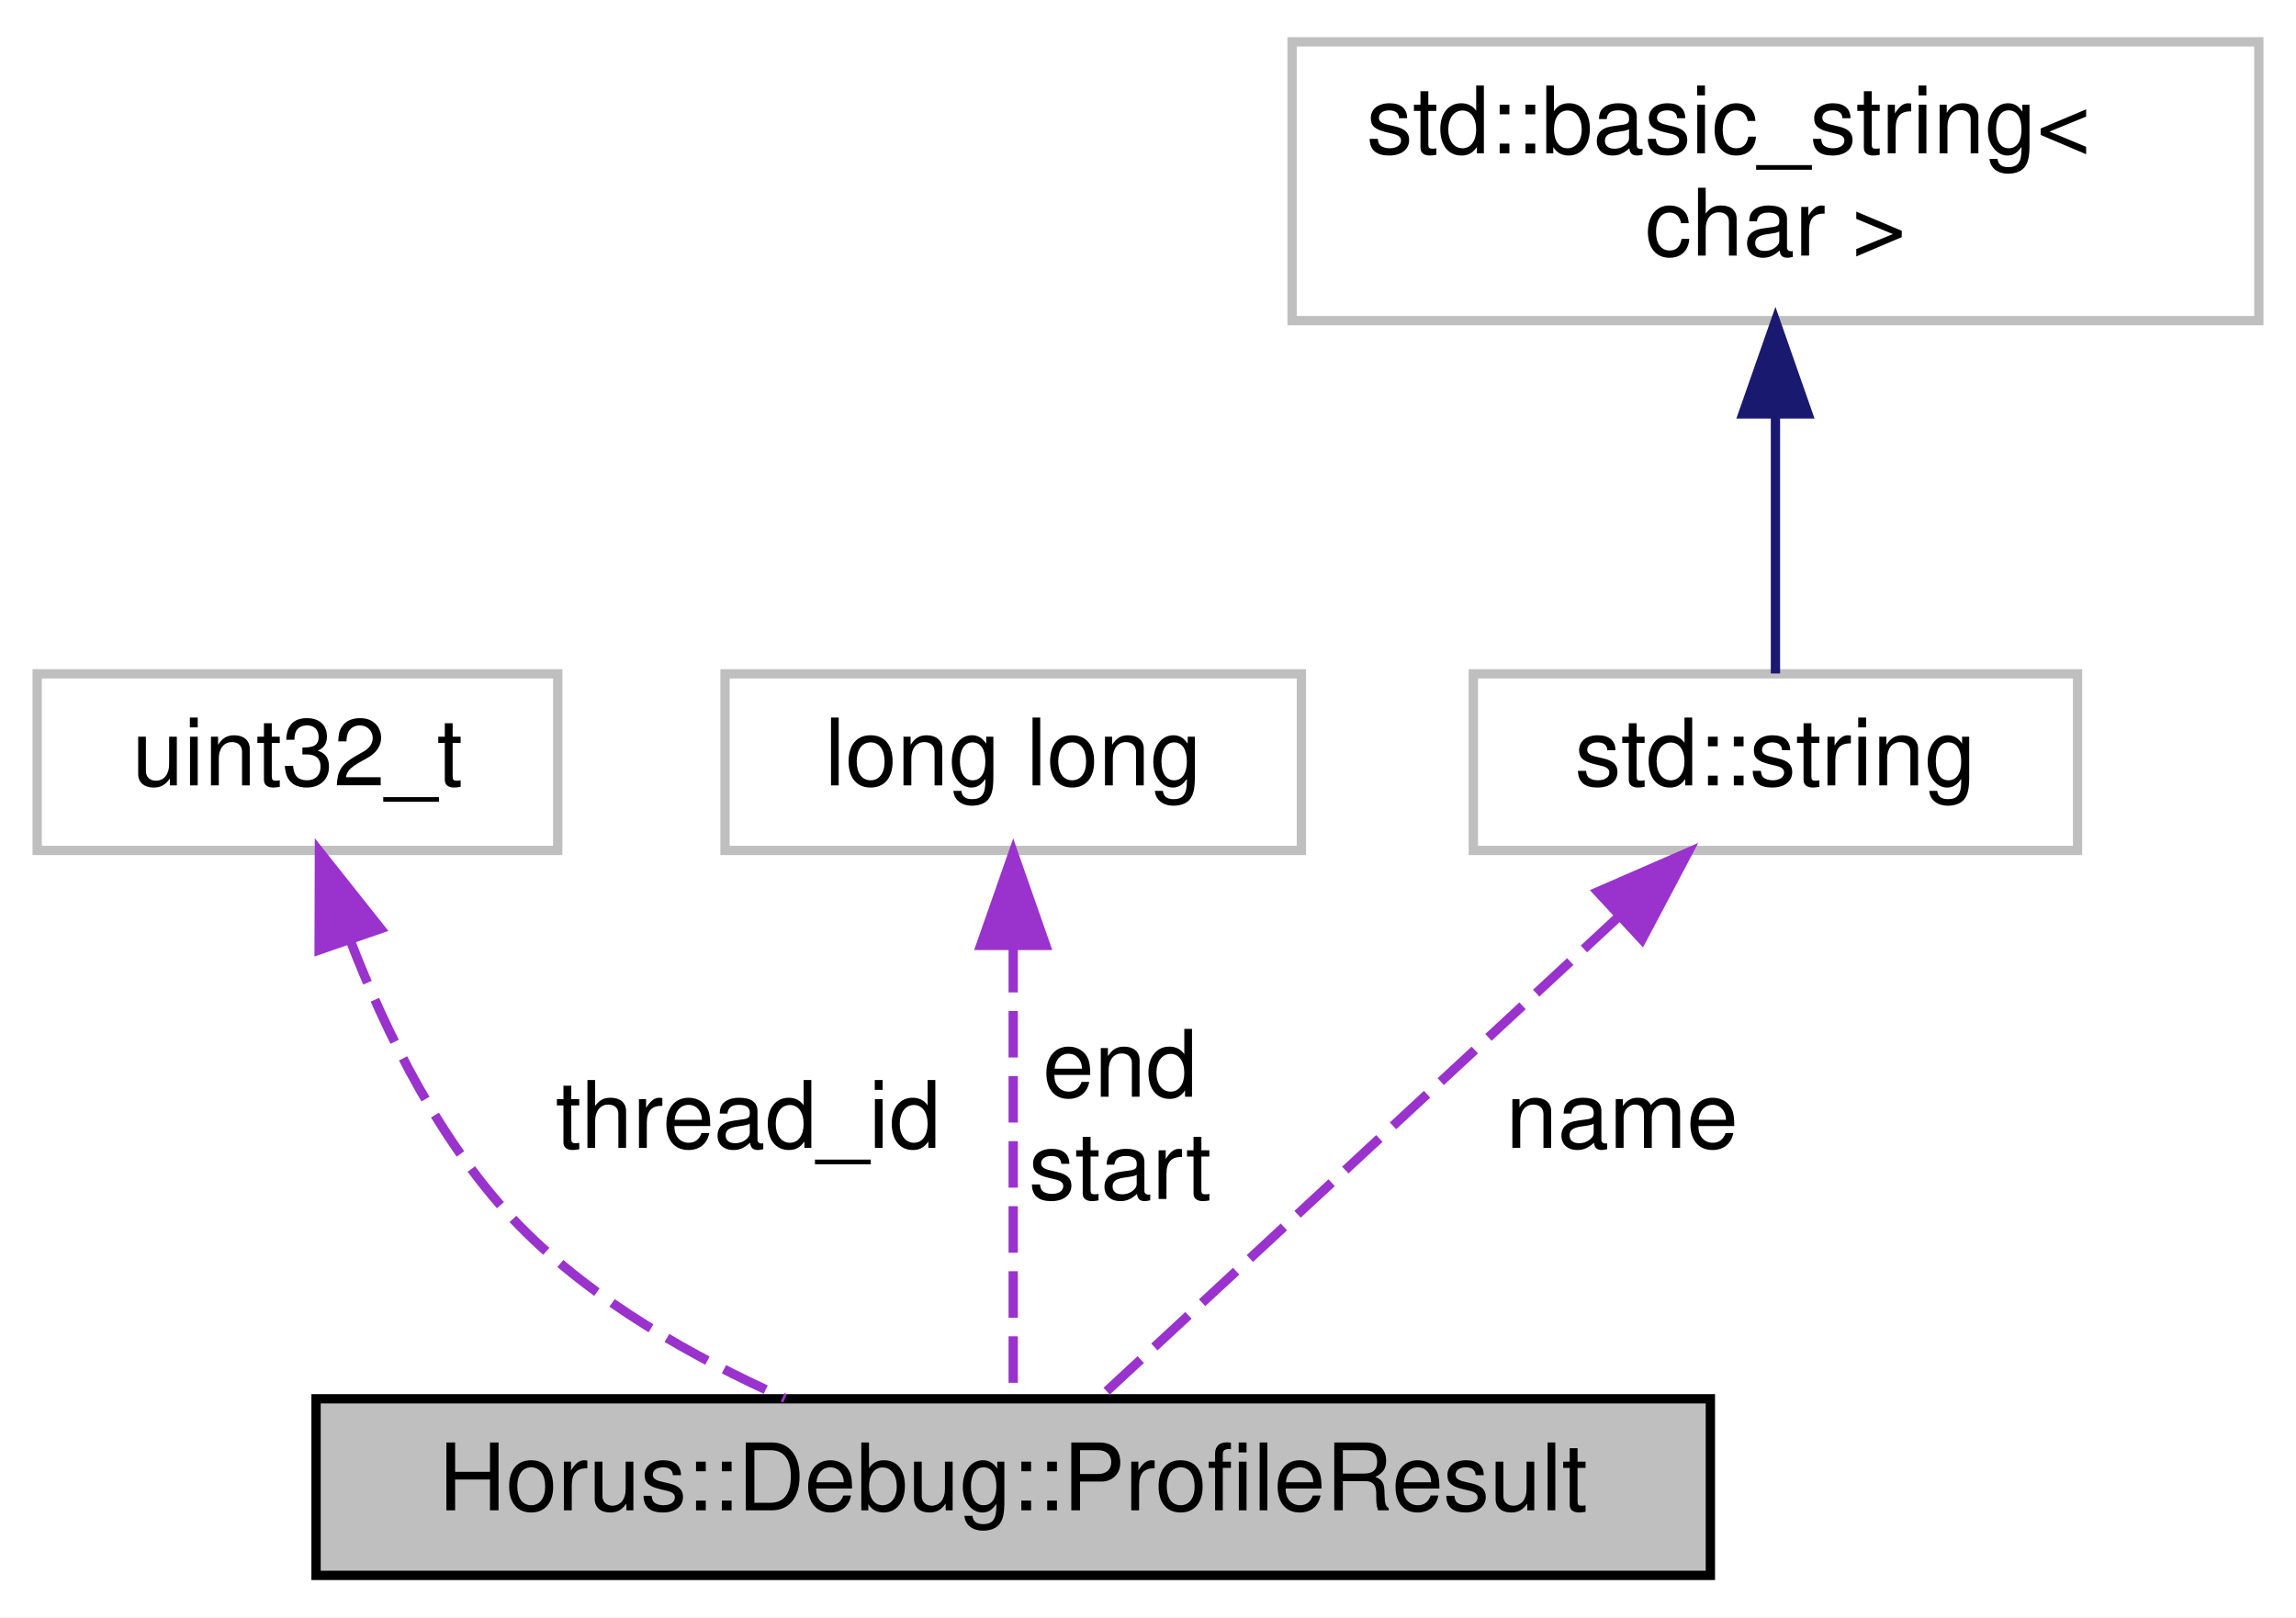
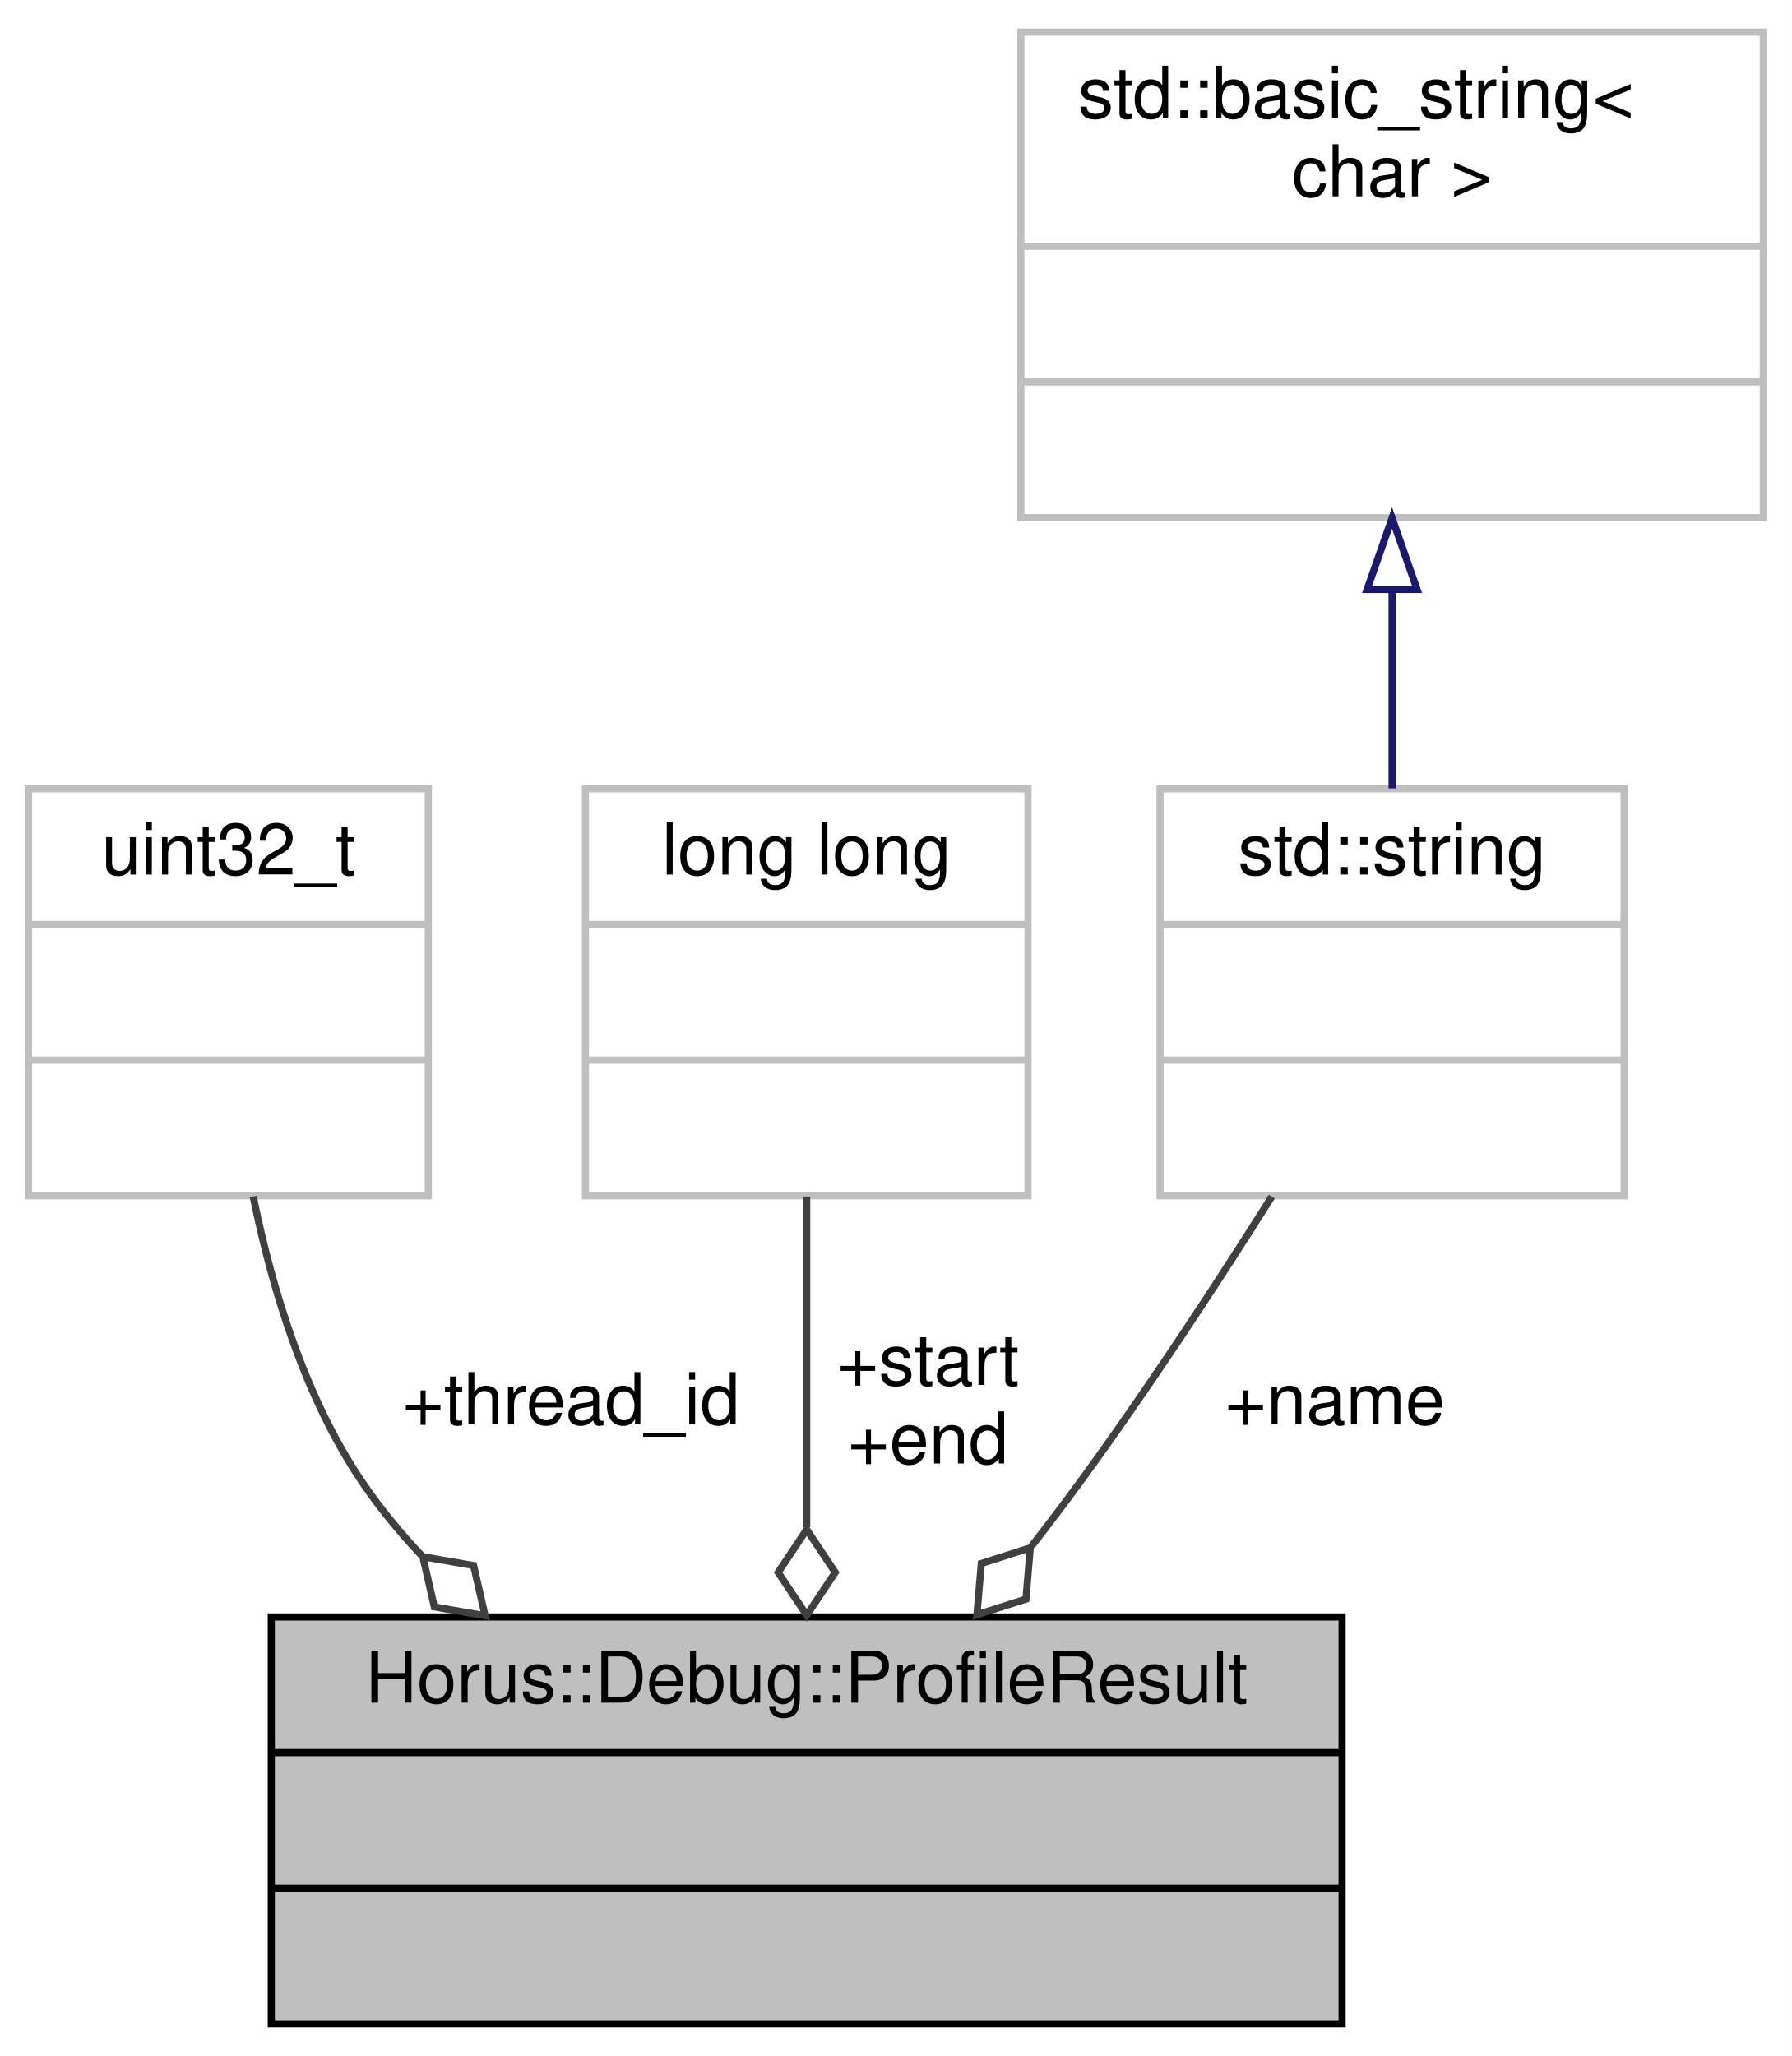
- <svg xmlns="http://www.w3.org/2000/svg" xmlns:xlink="http://www.w3.org/1999/xlink" width="247pt" height="174pt" viewBox="0.00 0.00 247.00 174.00">
-   <g id="graph0" class="graph" transform="scale(1 1) rotate(0) translate(4 170)">
-     <polygon fill="white" stroke="transparent" points="-4,4 -4,-170 243,-170 243,4 -4,4" />
+ <svg xmlns="http://www.w3.org/2000/svg" xmlns:xlink="http://www.w3.org/1999/xlink" width="251pt" height="288pt" viewBox="0.00 0.00 251.00 288.00">
+   <g id="graph0" class="graph" transform="scale(1 1) rotate(0) translate(4 284)">
+     <polygon fill="white" stroke="transparent" points="-4,4 -4,-284 247,-284 247,4 -4,4" />
    <g id="node1" class="node">
      <g id="a_node1">
        <a xlink:title=" ">
-           <polygon fill="#bfbfbf" stroke="black" points="30,-0.5 30,-19.5 180,-19.5 180,-0.5 30,-0.5" />
-           <text text-anchor="middle" x="105" y="-7.5" font-family="Helvetica,sans-Serif" font-size="10.00">Horus::Debug::ProfileResult</text>
+           <polygon fill="#bfbfbf" stroke="black" points="34,-0.5 34,-57.5 184,-57.5 184,-0.5 34,-0.5" />
+           <text text-anchor="middle" x="109" y="-45.5" font-family="Helvetica,sans-Serif" font-size="10.00">Horus::Debug::ProfileResult</text>
+           <polyline fill="none" stroke="black" points="34,-38.5 184,-38.5 " />
+           <text text-anchor="middle" x="109" y="-26.5" font-family="Helvetica,sans-Serif" font-size="10.00"> </text>
+           <polyline fill="none" stroke="black" points="34,-19.5 184,-19.5 " />
+           <text text-anchor="middle" x="109" y="-7.5" font-family="Helvetica,sans-Serif" font-size="10.00"> </text>
        </a>
      </g>
    </g>
    <g id="node2" class="node">
      <g id="a_node2">
        <a xlink:title=" ">
-           <polygon fill="white" stroke="#bfbfbf" points="0,-78.5 0,-97.5 56,-97.5 56,-78.5 0,-78.5" />
-           <text text-anchor="middle" x="28" y="-85.5" font-family="Helvetica,sans-Serif" font-size="10.00">uint32_t</text>
+           <polygon fill="white" stroke="#bfbfbf" points="0,-116.5 0,-173.5 56,-173.5 56,-116.5 0,-116.5" />
+           <text text-anchor="middle" x="28" y="-161.5" font-family="Helvetica,sans-Serif" font-size="10.00">uint32_t</text>
+           <polyline fill="none" stroke="#bfbfbf" points="0,-154.5 56,-154.5 " />
+           <text text-anchor="middle" x="28" y="-142.5" font-family="Helvetica,sans-Serif" font-size="10.00"> </text>
+           <polyline fill="none" stroke="#bfbfbf" points="0,-135.5 56,-135.5 " />
+           <text text-anchor="middle" x="28" y="-123.5" font-family="Helvetica,sans-Serif" font-size="10.00"> </text>
        </a>
      </g>
    </g>
    <g id="edge1" class="edge">
-       <path fill="none" stroke="#9a32cd" stroke-dasharray="5,2" d="M33.65,-68.9C37.53,-58.82 43.52,-46.62 52,-38 59.9,-29.98 70.68,-23.89 80.45,-19.55" />
-       <polygon fill="#9a32cd" stroke="#9a32cd" points="30.33,-67.79 30.36,-78.39 36.95,-70.08 30.33,-67.79" />
-       <text text-anchor="middle" x="76.5" y="-46.5" font-family="Helvetica,sans-Serif" font-size="10.00"> thread_id</text>
+       <path fill="none" stroke="#404040" d="M31.47,-116.41C34.13,-103.3 38.8,-87.92 47,-76 49.39,-72.53 52.13,-69.21 55.09,-66.07" />
+       <polygon fill="none" stroke="#404040" points="55.23,-65.94 56.84,-58.91 63.95,-57.68 62.34,-64.71 55.23,-65.94" />
+       <text text-anchor="middle" x="76" y="-84.5" font-family="Helvetica,sans-Serif" font-size="10.00"> +thread_id</text>
    </g>
    <g id="node3" class="node">
      <g id="a_node3">
        <a xlink:title=" ">
-           <polygon fill="white" stroke="#bfbfbf" points="74,-78.5 74,-97.5 136,-97.5 136,-78.5 74,-78.5" />
-           <text text-anchor="middle" x="105" y="-85.5" font-family="Helvetica,sans-Serif" font-size="10.00">long long</text>
+           <polygon fill="white" stroke="#bfbfbf" points="78,-116.5 78,-173.5 140,-173.5 140,-116.5 78,-116.5" />
+           <text text-anchor="middle" x="109" y="-161.5" font-family="Helvetica,sans-Serif" font-size="10.00">long long</text>
+           <polyline fill="none" stroke="#bfbfbf" points="78,-154.5 140,-154.5 " />
+           <text text-anchor="middle" x="109" y="-142.5" font-family="Helvetica,sans-Serif" font-size="10.00"> </text>
+           <polyline fill="none" stroke="#bfbfbf" points="78,-135.5 140,-135.5 " />
+           <text text-anchor="middle" x="109" y="-123.5" font-family="Helvetica,sans-Serif" font-size="10.00"> </text>
        </a>
      </g>
    </g>
    <g id="edge2" class="edge">
-       <path fill="none" stroke="#9a32cd" stroke-dasharray="5,2" d="M105,-68.22C105,-52.7 105,-31.36 105,-19.62" />
-       <polygon fill="#9a32cd" stroke="#9a32cd" points="101.5,-68.28 105,-78.28 108.5,-68.28 101.5,-68.28" />
-       <text text-anchor="middle" x="116.5" y="-52" font-family="Helvetica,sans-Serif" font-size="10.00"> end</text>
-       <text text-anchor="middle" x="116.5" y="-41" font-family="Helvetica,sans-Serif" font-size="10.00">start</text>
+       <path fill="none" stroke="#404040" d="M109,-116.4C109,-102.5 109,-85.39 109,-70.07" />
+       <polygon fill="none" stroke="#404040" points="109,-69.74 105,-63.74 109,-57.74 113,-63.74 109,-69.74" />
+       <text text-anchor="middle" x="126" y="-90" font-family="Helvetica,sans-Serif" font-size="10.00"> +start</text>
+       <text text-anchor="middle" x="126" y="-79" font-family="Helvetica,sans-Serif" font-size="10.00">+end</text>
    </g>
    <g id="node4" class="node">
      <g id="a_node4">
        <a xlink:title="STL class.">
-           <polygon fill="white" stroke="#bfbfbf" points="154.5,-78.5 154.5,-97.5 219.5,-97.5 219.5,-78.5 154.5,-78.5" />
-           <text text-anchor="middle" x="187" y="-85.5" font-family="Helvetica,sans-Serif" font-size="10.00">std::string</text>
+           <polygon fill="white" stroke="#bfbfbf" points="158.5,-116.5 158.5,-173.5 223.5,-173.5 223.5,-116.5 158.5,-116.5" />
+           <text text-anchor="middle" x="191" y="-161.5" font-family="Helvetica,sans-Serif" font-size="10.00">std::string</text>
+           <polyline fill="none" stroke="#bfbfbf" points="158.5,-154.5 223.5,-154.5 " />
+           <text text-anchor="middle" x="191" y="-142.5" font-family="Helvetica,sans-Serif" font-size="10.00"> </text>
+           <polyline fill="none" stroke="#bfbfbf" points="158.5,-135.5 223.5,-135.5 " />
+           <text text-anchor="middle" x="191" y="-123.5" font-family="Helvetica,sans-Serif" font-size="10.00"> </text>
        </a>
      </g>
    </g>
    <g id="edge3" class="edge">
-       <path fill="none" stroke="#9a32cd" stroke-dasharray="5,2" d="M170.06,-71.3C153.17,-55.64 127.83,-32.16 114.3,-19.62" />
-       <polygon fill="#9a32cd" stroke="#9a32cd" points="167.88,-74.05 177.59,-78.28 172.64,-68.92 167.88,-74.05" />
-       <text text-anchor="middle" x="170.5" y="-46.5" font-family="Helvetica,sans-Serif" font-size="10.00"> name</text>
+       <path fill="none" stroke="#404040" d="M174.15,-116.38C166.24,-103.83 156.47,-88.93 147,-76 144.93,-73.18 142.75,-70.3 140.52,-67.44" />
+       <polygon fill="none" stroke="#404040" points="140.32,-67.19 133.46,-64.99 132.84,-57.81 139.71,-60 140.32,-67.19" />
+       <text text-anchor="middle" x="183" y="-84.5" font-family="Helvetica,sans-Serif" font-size="10.00"> +name</text>
    </g>
    <g id="node5" class="node">
      <g id="a_node5">
        <a xlink:title="STL class.">
-           <polygon fill="white" stroke="#bfbfbf" points="135,-135.5 135,-165.5 239,-165.5 239,-135.5 135,-135.5" />
-           <text text-anchor="start" x="143" y="-153.5" font-family="Helvetica,sans-Serif" font-size="10.00">std::basic_string&lt;</text>
-           <text text-anchor="middle" x="187" y="-142.5" font-family="Helvetica,sans-Serif" font-size="10.00"> char &gt;</text>
+           <polygon fill="white" stroke="#bfbfbf" points="139,-211.5 139,-279.5 243,-279.5 243,-211.5 139,-211.5" />
+           <text text-anchor="start" x="147" y="-267.5" font-family="Helvetica,sans-Serif" font-size="10.00">std::basic_string&lt;</text>
+           <text text-anchor="middle" x="191" y="-256.5" font-family="Helvetica,sans-Serif" font-size="10.00"> char &gt;</text>
+           <polyline fill="none" stroke="#bfbfbf" points="139,-249.5 243,-249.5 " />
+           <text text-anchor="middle" x="191" y="-237.5" font-family="Helvetica,sans-Serif" font-size="10.00"> </text>
+           <polyline fill="none" stroke="#bfbfbf" points="139,-230.5 243,-230.5 " />
+           <text text-anchor="middle" x="191" y="-218.5" font-family="Helvetica,sans-Serif" font-size="10.00"> </text>
        </a>
      </g>
    </g>
    <g id="edge4" class="edge">
-       <path fill="none" stroke="midnightblue" d="M187,-125.35C187,-115.51 187,-104.78 187,-97.54" />
-       <polygon fill="midnightblue" stroke="midnightblue" points="183.5,-125.47 187,-135.47 190.5,-125.47 183.5,-125.47" />
+       <path fill="none" stroke="midnightblue" d="M191,-201.38C191,-191.94 191,-182.2 191,-173.57" />
+       <polygon fill="none" stroke="midnightblue" points="187.5,-201.43 191,-211.43 194.5,-201.43 187.5,-201.43" />
    </g>
  </g>
</svg>
